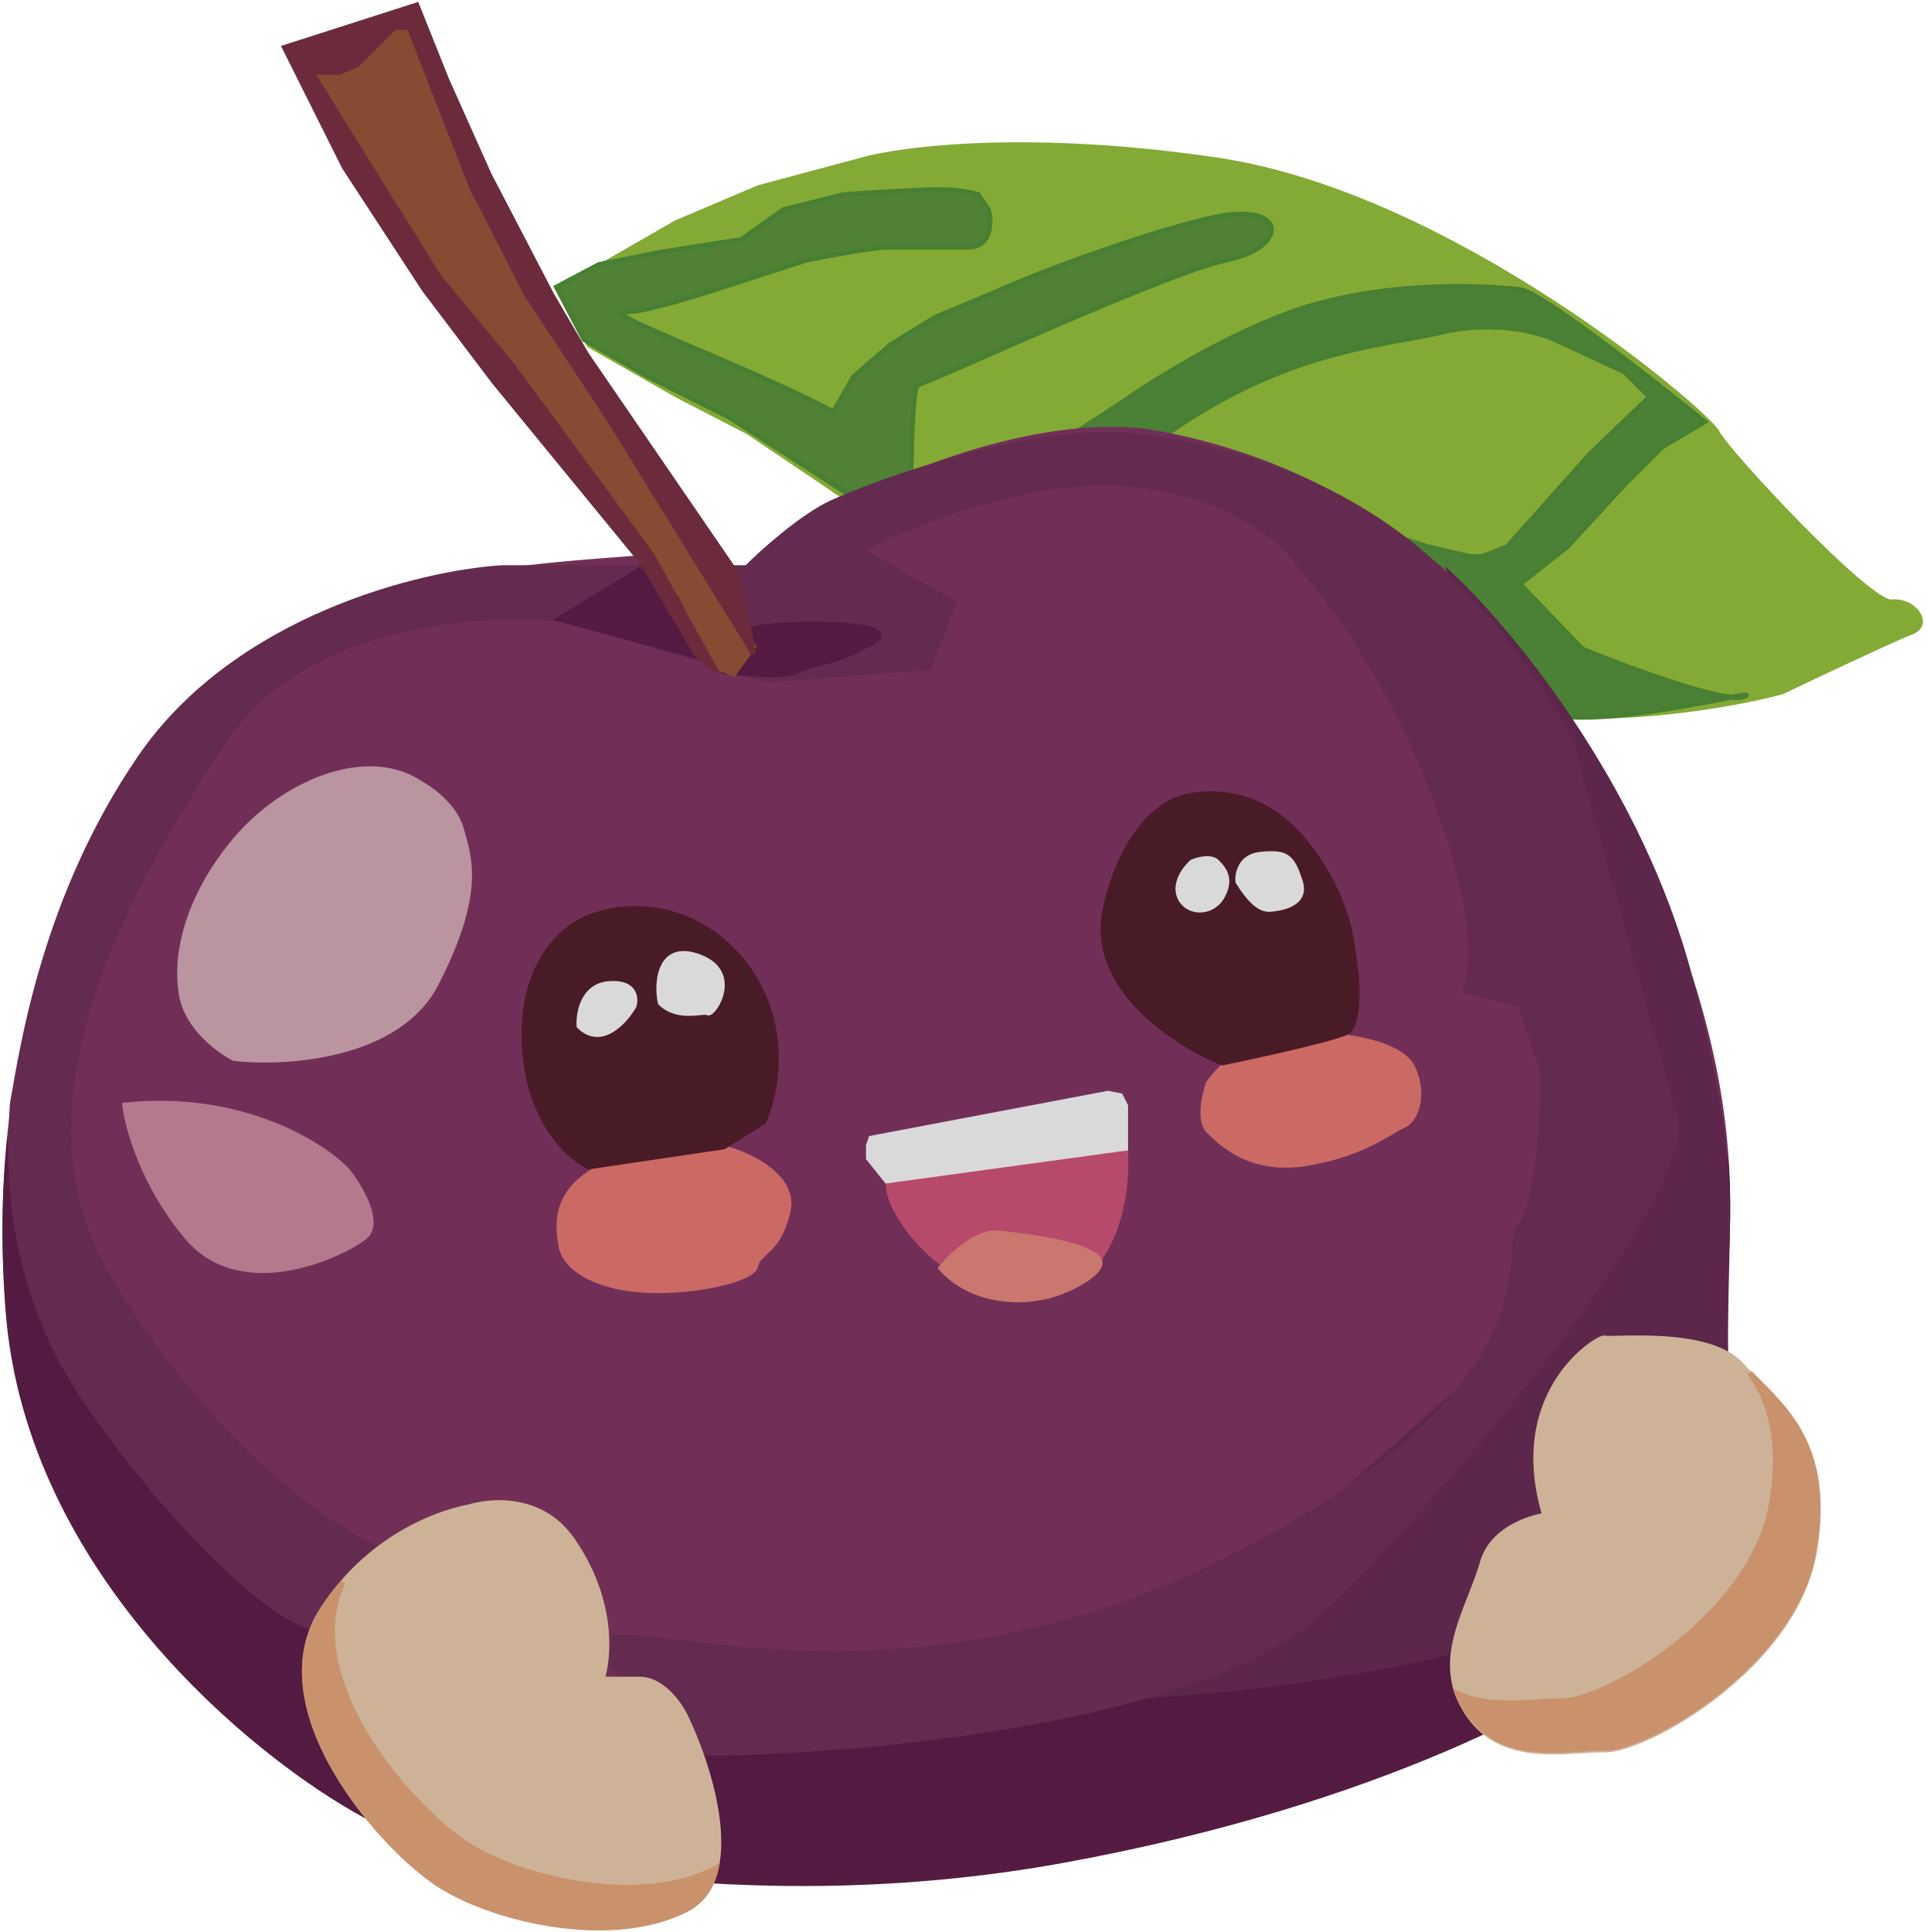
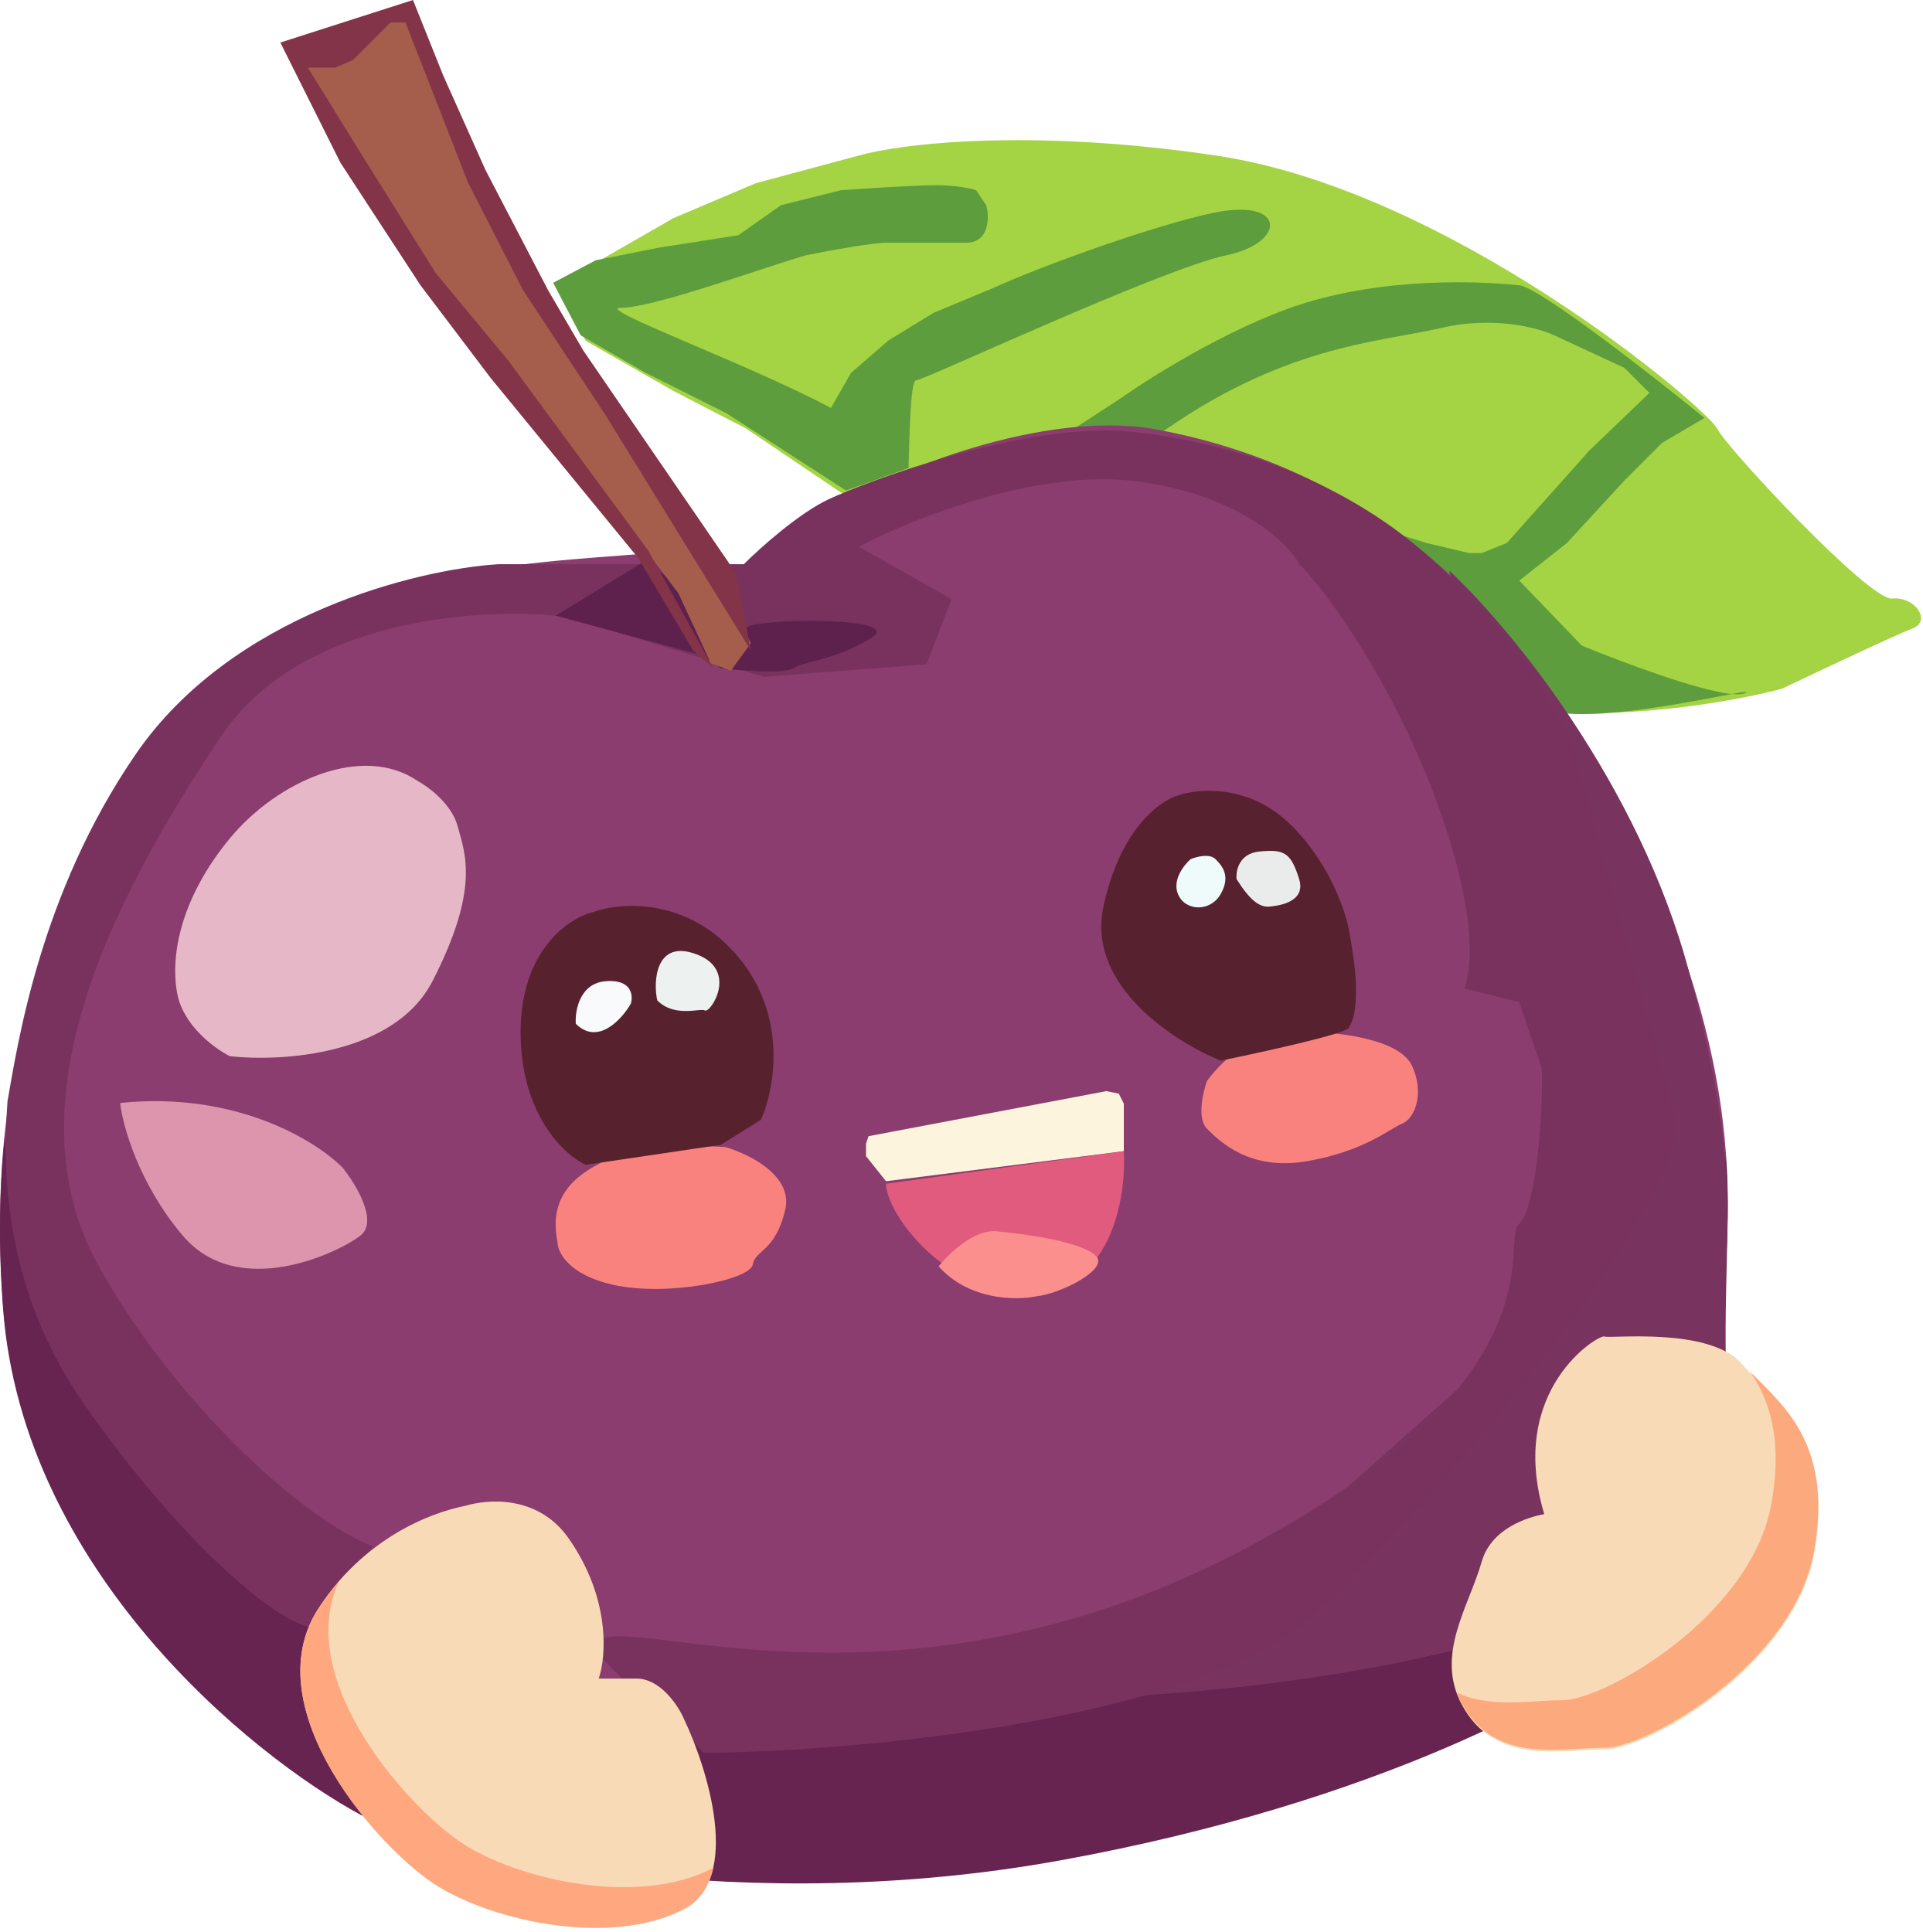
- <svg xmlns="http://www.w3.org/2000/svg" width="386" height="387" viewBox="0 0 386 387" fill="none">
-   <path d="M135.5 44.592L112 58.092L118 69.092L135.5 79.092L150 86.592L170 100.092C208.667 113.759 290.7 141.492 309.5 143.092C328.3 144.692 349 140.759 357 138.592C364.333 135.092 379.8 127.792 383 126.592C387 125.092 383.5 120.092 379 120.592C374.5 121.092 346 90.592 344 86.592C342 82.592 291 39.092 244 32.092C206.4 26.492 180.667 29.759 172.5 32.092L152 37.592L135.5 44.592Z" fill="#83AA34" stroke="#83AA34" />
-   <path d="M120 53L111.5 57.5L117 68L130 75.5L146 83.5L170 99L182.5 94.5C182.667 89.333 182.8 77 184 77C185.5 77 233.151 54.677 246 52C258 49.5 258 40.5 243.5 43.5C232.08 45.863 209.333 54 199.5 58.5L187.5 63.5L178.5 69L171 75.5L167 82.5C150 73.5 119.633 62.5 125 62.5C131.5 62.5 151.833 55 162 52C166.167 51.167 175.2 49.5 178 49.5H194C198.8 49.5 198.667 44 198 42L196 39C195 38.667 192 38 188 38C184 38 173.667 38.667 169 39L157 42L148.5 48L132.5 50.5L120 53Z" fill="#508135" stroke="#497F32" />
-   <path d="M231.5 88.5L215 87L225 80.5C231.833 75.667 249.1 65 263.5 61C281.5 56 299.5 57.5 304.5 58C308.5 58.4 330.833 75.833 341.5 84.5L333 89.5L325.5 97L314 109.5L304.5 117L317 130C324.948 133.264 340.317 139.019 346.928 139.667C349.387 139.209 350.518 139.048 349.5 139.5C348.966 139.737 348.08 139.78 346.928 139.667C338.517 141.231 314.577 146.256 308 142C301.2 137.6 285.167 116.833 278 107L286 109.5L294.5 111.5H297L302 109.5L318.5 91L330.5 79.5L325.5 74.5L311.5 68C308.333 66.5 299.4 64.1 289 66.5C276 69.5 257 70 231.5 88.5Z" fill="#4A8136" />
-   <path d="M231.5 88.5L215 87L225 80.5C231.833 75.667 249.1 65 263.5 61C281.5 56 299.5 57.5 304.5 58C308.5 58.4 330.833 75.833 341.5 84.5L333 89.5L325.5 97L314 109.5L304.5 117L317 130C326.333 133.833 345.9 141.1 349.5 139.5C354 137.5 316.5 147.5 308 142C301.2 137.6 285.167 116.833 278 107L286 109.5L294.5 111.5H297L302 109.5L318.5 91L330.5 79.5L325.5 74.5L311.5 68C308.333 66.5 299.4 64.1 289 66.5C276 69.5 257 70 231.5 88.5Z" stroke="#497F32" />
-   <path d="M46.623 137.325C70.623 112.825 114.623 113.325 132.623 111.325C150.623 109.325 136.723 123.725 153.123 111.325C173.623 95.825 208.938 82.502 232.123 86.825C278.039 95.386 312.123 127.325 333.623 181.825C355.123 236.325 341.623 258.825 345.123 285.325C348.623 311.825 326.623 328.825 326.623 328.825C315.29 338.325 276.723 360.225 213.123 371.825C149.523 383.425 93.29 370.658 73.123 362.825C50.957 350.825 5.623 313.825 1.623 261.825C-3.377 196.825 22.623 161.825 46.623 137.325Z" fill="#712F58" stroke="#712F58" />
-   <path fill-rule="evenodd" clip-rule="evenodd" d="M1.978 228C0.851 238.508 0.652 250.005 1.623 262.635C5.623 314.635 50.957 351.635 73.123 363.635C93.29 371.469 149.523 384.235 213.123 372.635C276.723 361.035 315.29 339.135 326.623 329.635C326.623 329.635 348.623 312.635 345.123 286.135C344.521 281.578 344.422 277.139 344.562 272.635C340.037 289.077 327.247 298.961 327.247 298.961C315.913 308.461 277.347 330.361 213.747 341.961C150.147 353.561 93.913 340.794 73.747 332.961C51.58 320.961 6.247 283.961 2.247 231.961C2.144 230.628 2.055 229.308 1.978 228ZM345.762 232C346.402 240.579 346.137 248.082 345.689 255.009C344.726 247.314 345.177 239.939 345.762 232Z" fill="#531B41" />
-   <path d="M1.623 262.635L1.125 262.674L1.623 262.635ZM1.978 228L2.477 227.971L1.481 227.947L1.978 228ZM73.123 363.635L72.885 364.075L72.913 364.09L72.942 364.101L73.123 363.635ZM326.623 329.635L326.318 329.24L326.31 329.246L326.302 329.252L326.623 329.635ZM345.123 286.135L344.628 286.201L344.628 286.201L345.123 286.135ZM344.562 272.635L345.061 272.65L344.079 272.502L344.562 272.635ZM327.247 298.961L326.941 298.565L326.933 298.571L326.926 298.578L327.247 298.961ZM73.747 332.961L73.509 333.4L73.536 333.415L73.566 333.427L73.747 332.961ZM2.247 231.961L2.745 231.922L2.745 231.922L2.247 231.961ZM345.762 232L346.261 231.963L345.263 231.963L345.762 232ZM345.689 255.009L345.193 255.072L346.188 255.042L345.689 255.009ZM2.122 262.597C1.153 249.995 1.351 238.529 2.475 228.053L1.481 227.947C0.35 238.487 0.151 250.015 1.125 262.674L2.122 262.597ZM73.361 363.196C62.329 357.224 45.504 345.012 30.942 327.812C16.382 310.614 4.111 288.46 2.122 262.597L1.125 262.674C3.135 288.811 15.531 311.157 30.179 328.459C44.826 345.759 61.751 358.047 72.885 364.075L73.361 363.196ZM213.034 372.144C149.535 383.725 93.395 370.973 73.304 363.169L72.942 364.101C93.185 371.964 149.512 384.746 213.213 373.127L213.034 372.144ZM326.302 329.252C315.053 338.682 276.574 360.554 213.034 372.144L213.213 373.127C276.873 361.516 315.527 339.589 326.945 330.019L326.302 329.252ZM344.628 286.201C346.357 299.293 341.79 310.046 336.77 317.545C334.261 321.293 331.643 324.221 329.653 326.212C328.658 327.206 327.821 327.966 327.234 328.476C326.941 328.731 326.71 328.923 326.553 329.051C326.475 329.115 326.415 329.163 326.375 329.194C326.356 329.21 326.341 329.222 326.331 329.229C326.326 329.233 326.323 329.236 326.32 329.238C326.319 329.239 326.318 329.239 326.318 329.24C326.318 329.24 326.318 329.24 326.318 329.24C326.318 329.24 326.318 329.24 326.623 329.635C326.929 330.031 326.929 330.031 326.93 330.031C326.93 330.03 326.93 330.03 326.931 330.03C326.932 330.029 326.933 330.028 326.934 330.027C326.937 330.025 326.942 330.021 326.948 330.017C326.959 330.008 326.976 329.995 326.997 329.977C327.041 329.943 327.104 329.892 327.186 329.825C327.35 329.691 327.588 329.492 327.89 329.231C328.492 328.707 329.347 327.932 330.36 326.919C332.385 324.893 335.048 321.915 337.601 318.101C342.707 310.474 347.39 299.478 345.619 286.07L344.628 286.201ZM344.062 272.619C343.922 277.141 344.021 281.608 344.628 286.201L345.619 286.07C345.022 281.547 344.923 277.137 345.061 272.65L344.062 272.619ZM344.079 272.502C341.842 280.634 337.557 287.153 333.823 291.644C331.957 293.888 330.232 295.622 328.975 296.794C328.347 297.379 327.836 297.824 327.483 298.122C327.306 298.27 327.17 298.382 327.078 298.457C327.032 298.494 326.997 298.521 326.974 298.539C326.962 298.548 326.954 298.555 326.948 298.559C326.946 298.562 326.944 298.563 326.942 298.564C326.942 298.565 326.941 298.565 326.941 298.565C326.941 298.565 326.941 298.565 326.941 298.565C326.941 298.565 326.941 298.565 327.247 298.961C327.552 299.356 327.553 299.356 327.553 299.356C327.553 299.356 327.553 299.356 327.554 299.356C327.554 299.355 327.555 299.355 327.556 299.354C327.558 299.352 327.56 299.35 327.564 299.348C327.571 299.342 327.58 299.335 327.593 299.324C327.619 299.304 327.656 299.274 327.705 299.235C327.803 299.156 327.945 299.04 328.127 298.886C328.492 298.579 329.015 298.123 329.657 297.525C330.939 296.33 332.695 294.565 334.592 292.283C338.384 287.722 342.757 281.078 345.044 272.767L344.079 272.502ZM326.926 298.578C315.676 308.007 277.198 329.88 213.657 341.469L213.836 342.453C277.496 330.842 316.151 308.914 327.568 299.344L326.926 298.578ZM213.657 341.469C150.158 353.05 94.019 340.299 73.928 332.495L73.566 333.427C93.808 341.29 150.135 354.071 213.836 342.453L213.657 341.469ZM73.985 332.521C62.953 326.549 46.127 314.337 31.566 297.138C17.005 279.939 4.735 257.785 2.745 231.922L1.748 231.999C3.759 258.136 16.155 280.482 30.803 297.784C45.449 315.084 62.374 327.373 73.509 333.4L73.985 332.521ZM2.745 231.922C2.643 230.593 2.554 229.275 2.477 227.971L1.479 228.029C1.556 229.34 1.645 230.663 1.748 231.999L2.745 231.922ZM345.263 232.037C345.901 240.584 345.637 248.061 345.19 254.977L346.188 255.042C346.637 248.103 346.903 240.575 346.261 231.963L345.263 232.037ZM345.263 231.963C344.679 239.901 344.223 247.321 345.193 255.072L346.185 254.947C345.229 247.307 345.676 239.978 346.261 232.037L345.263 231.963Z" fill="#551C42" />
-   <path d="M338.5 195.5C328.5 157.5 302.333 126 290.5 115L316.5 220.5L308 264.5L223 340C265.167 338.333 348.9 326.1 346.5 290.5C343.5 246 351 243 338.5 195.5Z" fill="#5D264B" stroke="#5D264B" />
-   <path d="M264.585 322.723C241.385 344.723 172.918 350.89 141.585 351.223C130.585 339.39 113.4 329.2 123 328C135 326.5 187 344 250.5 310C314 276 300.5 249 304.5 245.5C307.7 242.7 309.333 224 309 214.5L304.5 201.223L293.5 198.5C297.167 188.667 291.385 167.023 282.585 148.223C273.785 129.423 264.252 117.39 260.585 113.723C258.252 109.39 248.585 100.023 228.585 97.223C208.585 94.423 182.918 104.723 172.585 110.223L191.085 120.723L186.085 133.723L153.585 136.223L114.085 124.223C97.751 122.223 61.085 124.223 45.085 148.223C25.085 178.223 2.085 220.223 20.585 253.723C35.385 280.523 60.833 304.167 75.5 310L62.5 326C53.833 323.667 34.785 306.023 17.585 281.223C0.385 256.423 1.833 231 2.5 221C4.5 209.833 8.885 179.723 28.085 151.723C47.285 123.723 84.418 114.723 100.585 113.723H149.585C152.752 110.557 160.585 103.523 166.585 100.723C174.085 97.223 206.085 85.223 226.585 87.223C247.085 89.223 270.585 97.223 288.085 113.723C302.085 126.923 311.585 142.223 314.585 148.223C320.252 168.723 332.385 212.523 335.585 223.723C339.585 237.723 293.585 295.223 264.585 322.723Z" fill="#632B50" stroke="#642B4F" />
-   <path d="M296.987 313.02C298.96 306.142 306.654 304.02 309.487 303.52C301.987 278.52 320.487 267.52 321.487 268.02C322.487 268.52 342.487 266.02 348.987 273.52C355.487 281.02 367.495 287.827 363.487 311.02C359.547 333.821 329.822 350.666 321.487 350.52C313.632 350.383 299.661 354.094 292.987 341.52C287.687 331.533 294.378 322.12 296.987 313.02Z" fill="#CEB297" stroke="#CEB297" />
-   <path fill-rule="evenodd" clip-rule="evenodd" d="M292 339.169C292.254 339.842 292.559 340.517 292.919 341.195C298.393 351.509 308.777 350.866 316.668 350.377C318.397 350.27 320.007 350.171 321.419 350.195C329.753 350.341 359.479 333.496 363.419 310.695C366.783 291.228 358.864 283.305 352.389 276.827C351.77 276.208 351.164 275.602 350.583 275C354.478 280.682 357.107 288.477 354.906 301.215C350.966 324.016 321.241 340.861 312.906 340.715C311.494 340.691 309.885 340.79 308.156 340.898C303.144 341.208 297.126 341.581 292 339.169Z" fill="#C9926C" />
-   <path d="M292.919 341.195L292.477 341.43L292.477 341.43L292.919 341.195ZM292 339.169L292.213 338.717L291.096 338.191L291.532 339.346L292 339.169ZM316.668 350.377L316.699 350.876L316.699 350.876L316.668 350.377ZM321.419 350.195L321.428 349.695L321.428 349.695L321.419 350.195ZM363.419 310.695L363.912 310.78L363.912 310.78L363.419 310.695ZM352.389 276.827L352.035 277.181L352.035 277.181L352.389 276.827ZM350.583 275L350.942 274.653L350.17 275.283L350.583 275ZM354.906 301.215L355.399 301.301L355.399 301.301L354.906 301.215ZM312.906 340.715L312.915 340.216L312.915 340.216L312.906 340.715ZM308.156 340.898L308.187 341.397L308.156 340.898ZM293.361 340.961C293.01 340.301 292.714 339.645 292.468 338.992L291.532 339.346C291.794 340.039 292.108 340.733 292.477 341.43L293.361 340.961ZM316.637 349.878C312.678 350.124 308.188 350.398 304.008 349.352C299.86 348.314 296.022 345.976 293.361 340.961L292.477 341.43C295.29 346.728 299.381 349.225 303.766 350.322C308.12 351.412 312.767 351.12 316.699 350.876L316.637 349.878ZM321.428 349.695C319.992 349.67 318.361 349.772 316.637 349.878L316.699 350.876C318.434 350.769 320.022 350.671 321.41 350.695L321.428 349.695ZM362.926 310.61C360.987 321.833 352.683 331.646 343.758 338.657C339.303 342.156 334.714 344.941 330.728 346.84C326.719 348.749 323.388 349.73 321.428 349.695L321.41 350.695C323.617 350.734 327.127 349.663 331.158 347.743C335.213 345.811 339.865 342.987 344.376 339.443C353.382 332.368 361.911 322.358 363.912 310.78L362.926 310.61ZM352.035 277.181C355.277 280.424 358.812 283.966 361.138 289.097C363.459 294.215 364.594 300.958 362.926 310.61L363.912 310.78C365.608 300.965 364.465 294.014 362.049 288.684C359.638 283.367 355.976 279.709 352.743 276.474L352.035 277.181ZM350.223 275.347C350.808 275.953 351.417 276.562 352.035 277.181L352.743 276.474C352.123 275.854 351.52 275.251 350.942 274.653L350.223 275.347ZM350.17 275.283C353.986 280.849 356.594 288.511 354.413 301.13L355.399 301.301C357.62 288.444 354.969 280.514 350.995 274.717L350.17 275.283ZM354.413 301.13C352.474 312.353 344.17 322.166 335.245 329.177C330.791 332.677 326.202 335.461 322.216 337.36C318.206 339.27 314.875 340.25 312.915 340.216L312.897 341.215C315.104 341.254 318.614 340.183 322.646 338.263C326.7 336.331 331.352 333.507 335.863 329.963C344.87 322.888 353.398 312.879 355.399 301.301L354.413 301.13ZM312.915 340.216C311.479 340.19 309.848 340.292 308.125 340.399L308.187 341.397C309.921 341.289 311.509 341.191 312.897 341.215L312.915 340.216ZM308.125 340.399C303.087 340.711 297.204 341.064 292.213 338.717L291.787 339.621C297.049 342.097 303.2 341.705 308.187 341.397L308.125 340.399Z" fill="#C9926C" />
-   <path d="M64.602 322.363C73.458 308.739 86.326 303.332 94.068 301.821C98.204 300.585 108.406 299.511 114.602 308.363C123.002 320.363 122.102 332.03 120.602 336.363H128.102C132.902 336.363 136.436 341.696 137.602 344.363C142.436 354.53 149.202 376.363 137.602 382.363C123.102 389.863 100.102 384.863 88.602 377.863C77.102 370.863 51.602 342.363 64.602 322.363Z" fill="#CEB297" />
-   <path d="M97.602 301.363C90.936 301.696 75.002 306.363 64.602 322.363C51.602 342.363 77.102 370.863 88.602 377.863C100.102 384.863 123.102 389.863 137.602 382.363C149.202 376.363 142.436 354.53 137.602 344.363C136.436 341.696 132.902 336.363 128.102 336.363C123.302 336.363 121.102 336.363 120.602 336.363C122.102 332.03 123.002 320.363 114.602 308.363C104.102 293.363 82.102 306.863 97.602 301.363Z" stroke="#CEB297" />
-   <path fill-rule="evenodd" clip-rule="evenodd" d="M68.712 317C67.275 318.653 65.896 320.468 64.602 322.458C51.602 342.458 77.102 370.958 88.602 377.958C100.102 384.958 123.102 389.958 137.602 382.458C140.892 380.757 142.704 377.782 143.503 374.161C143.405 374.216 143.306 374.269 143.205 374.321C128.705 381.821 105.705 376.821 94.205 369.821C83.209 363.128 59.415 336.78 68.712 317Z" fill="#C9926C" />
-   <path d="M64.602 322.458L65.022 322.731L64.602 322.458ZM68.712 317L69.164 317.213L68.334 316.672L68.712 317ZM88.602 377.958L88.862 377.531L88.862 377.531L88.602 377.958ZM137.602 382.458L137.373 382.014L137.373 382.014L137.602 382.458ZM143.503 374.161L143.991 374.269L144.23 373.185L143.26 373.724L143.503 374.161ZM143.205 374.321L142.975 373.877L142.975 373.877L143.205 374.321ZM94.205 369.821L94.465 369.394L94.465 369.394L94.205 369.821ZM65.022 322.731C66.302 320.76 67.668 318.964 69.089 317.328L68.334 316.672C66.883 318.342 65.49 320.176 64.183 322.186L65.022 322.731ZM88.862 377.531C83.191 374.079 73.996 365.267 67.846 354.829C61.686 344.376 58.682 332.483 65.022 322.731L64.183 322.186C57.523 332.433 60.769 344.79 66.984 355.337C73.208 365.899 82.514 374.837 88.342 378.385L88.862 377.531ZM137.373 382.014C130.249 385.698 120.991 386.33 112.043 385.15C103.1 383.97 94.544 380.989 88.862 377.531L88.342 378.385C94.161 381.927 102.855 384.946 111.912 386.141C120.964 387.336 130.455 386.718 137.832 382.902L137.373 382.014ZM143.015 374.054C142.239 377.571 140.496 380.398 137.373 382.014L137.832 382.902C141.287 381.115 143.17 377.993 143.991 374.269L143.015 374.054ZM143.26 373.724C143.166 373.776 143.071 373.827 142.975 373.877L143.435 374.765C143.54 374.711 143.643 374.655 143.746 374.598L143.26 373.724ZM142.975 373.877C135.852 377.561 126.593 378.194 117.645 377.013C108.702 375.833 100.146 372.852 94.465 369.394L93.945 370.248C99.763 373.79 108.457 376.809 117.514 378.004C126.566 379.199 136.058 378.581 143.435 374.765L142.975 373.877ZM94.465 369.394C89.043 366.094 80.399 357.894 74.273 348.054C68.137 338.198 64.628 326.864 69.164 317.213L68.259 316.787C63.499 326.916 67.239 338.646 73.424 348.583C79.62 358.535 88.371 366.855 93.945 370.248L94.465 369.394Z" fill="#C9926C" />
-   <path d="M37.5 247.864C28.7 237.464 25.5 225.864 25 221.364C48.2 218.964 64.333 229.03 69.5 234.364C72.167 237.697 76.6 245.064 73 247.864C68.5 251.364 48.5 260.864 37.5 247.864Z" fill="#B27A8C" stroke="#B27A8C" />
-   <path d="M123.368 257.669C114.568 255.669 112.368 251.169 112.368 249.169C110.368 239.169 116.868 235.169 123.368 232.169C128.568 229.769 140.535 229.836 145.868 230.169C150.535 231.502 159.468 235.869 157.868 242.669C155.868 251.169 151.868 250.669 151.368 253.669C150.868 256.669 134.368 260.169 123.368 257.669Z" fill="#CB6965" stroke="#CB6965" />
-   <path d="M105 207.222C105 223.622 113.667 231.722 118 233.722L145 229.722L153 224.722C155.667 218.889 158.5 204.222 148.5 192.222C138.5 180.222 125 181.222 119.5 183.222C114.667 184.389 105 190.822 105 207.222Z" fill="#491B26" stroke="#491B26" />
-   <path d="M122.017 197.034C116.817 197.434 115.851 202.867 116.017 205.534C120.417 209.934 125.184 204.701 127.017 201.534C127.517 199.867 127.217 196.634 122.017 197.034Z" fill="#D9D9D9" stroke="#D9D9D9" />
-   <path d="M139.302 191.379C131.933 189.166 131.469 197.212 132.302 200.879C135.802 204.379 140.96 202.34 141.802 202.879C142.902 203.583 149.002 194.291 139.302 191.379Z" fill="#D9D9D9" stroke="#D9D9D9" />
-   <path d="M258.604 207C251.004 207 244.438 213.667 242.104 217C241.271 219.333 240.104 224.5 242.104 226.5C244.604 229 250.604 235 262.104 233C273.604 231 278.604 226.5 281.104 225.5C283.604 224.5 285.604 219.5 283.104 214C280.604 208.5 268.104 207 258.604 207Z" fill="#CB6965" stroke="#CB6965" />
-   <path d="M221.385 182.404C218.185 198.004 235.718 209.237 244.885 212.904C253.052 211.237 269.585 207.604 270.385 206.404C271.385 204.904 271.885 202.904 271.885 198.404C271.885 194.804 270.885 188.904 270.385 186.404C269.552 182.237 265.885 172.104 257.885 164.904C249.885 157.704 240.218 158.571 236.385 159.904C232.718 160.904 224.585 166.804 221.385 182.404Z" fill="#491B26" stroke="#491B26" />
-   <path d="M236.329 179.663C235.129 176.863 237.496 173.829 238.829 172.663C239.996 172.163 242.629 171.463 243.829 172.663C245.329 174.163 246.829 176.163 244.829 179.663C242.829 183.163 237.829 183.163 236.329 179.663Z" fill="#D9D9D9" stroke="#D9D9D9" />
-   <path d="M252.523 171.137C248.523 171.537 247.856 174.97 248.023 176.637C250.523 180.637 252.531 182.317 254.523 182.137L254.534 182.136C255.848 182.017 262.018 181.459 260.523 176.637C258.867 171.298 257.523 170.637 252.523 171.137Z" fill="#D9D9D9" stroke="#D9D9D9" />
-   <path d="M92.404 166.014C91.204 161.614 86.571 158.18 84.404 157.014C73.404 149.514 56.404 157.014 46.904 168.514C37.404 180.014 34.904 191.514 36.404 199.514C37.604 205.914 43.904 210.514 46.904 212.014C57.237 213.18 79.804 211.814 87.404 197.014C96.904 178.514 93.904 171.514 92.404 166.014Z" fill="#BA949F" stroke="#BA949F" />
-   <path d="M225.5 231L178 237L174 232V229.5L174.5 228L222 219L224.5 219.5L225.5 221.5V231Z" fill="#D9D9D9" stroke="#D9D9D9" />
-   <path d="M225.5 231L178 237.5C178 244 192 262 209.5 259C223.5 256.6 226 239.333 225.5 231Z" fill="#B74A6B" stroke="#B74A6B" />
-   <path d="M200 247C195.6 246.6 190.5 251.5 188.5 254C194.5 260.8 204 260.833 208 260C212.684 259.552 222.471 254.658 220 252C217.255 249.048 205.5 247.5 200 247Z" fill="#C9776F" stroke="#C9776F" />
-   <path d="M112 124L130 113C136.5 118.167 149.6 128.1 150 126.5C150.5 124.5 182.5 124 175 128.5C167.5 133 162 133 159.5 134.5C157.5 135.7 149 135 145 134.5L141.5 132L112 124Z" fill="#551A41" stroke="#551A41" />
-   <path d="M147 135L151 129.5L135 99.5L120.5 78L105 53.5L96.5 36L83 2L75.5 5.5L63 10.5H60.5L61.5 15.5L65.5 21.5L79 42.5L95.5 68.5L117.5 94.5L136.5 119.5L143 133.5L147 135Z" fill="#854B33" stroke="#854B33" />
-   <path d="M117.5 71L148 115.5L151 131L122 84L105.5 59L94.5 37.5L82 5.5H79L71.5 13L68 14.5H62.5L73 31.5L88 55.5L102.5 73L130.5 111L143.5 134.5L139.5 131L128.5 112.5L99 76.5L85 58L69 33.5L57 9.5L83.5 1L89.5 16L98 35L110.5 59L117.5 71Z" fill="#6B2B3C" stroke="#6B2B3C" />
+ <svg xmlns="http://www.w3.org/2000/svg" width="384" height="386" viewBox="0 0 384 386" fill="none">
+   <path d="M134.5 43.592L111 57.092L117 68.092L134.5 78.092L149 85.592L169 99.092C207.667 112.759 289.7 140.492 308.5 142.092C327.3 143.692 348 139.759 356 137.592C363.333 134.092 378.8 126.792 382 125.592C386 124.092 382.5 119.092 378 119.592C373.5 120.092 345 89.592 343 85.592C341 81.592 290 38.092 243 31.092C205.4 25.492 179.667 28.759 171.5 31.092L151 36.592L134.5 43.592Z" fill="#A4D443" />
+   <path d="M119 52L110.5 56.5L116 67L129 74.5L145 82.5L169 98L181.5 93.5C181.667 88.333 181.8 76 183 76C184.5 76 232.151 53.677 245 51C257 48.5 257 39.5 242.5 42.5C231.08 44.863 208.333 53 198.5 57.5L186.5 62.5L177.5 68L170 74.5L166 81.5C149 72.5 118.633 61.5 124 61.5C130.5 61.5 150.833 54 161 51C165.167 50.167 174.2 48.5 177 48.5H193C197.8 48.5 197.667 43 197 41L195 38C194 37.667 191 37 187 37C183 37 172.667 37.667 168 38L156 41L147.5 47L131.5 49.5L119 52Z" fill="#5E9D3E" />
+   <path d="M230.5 87.5L214 86L224 79.5C230.833 74.667 248.1 64 262.5 60C280.5 55 298.5 56.5 303.5 57C307.5 57.4 329.833 74.833 340.5 83.5L332 88.5L324.5 96L313 108.5L303.5 116L316 129C323.948 132.264 339.317 138.019 345.928 138.667C348.387 138.209 349.518 138.048 348.5 138.5C347.966 138.737 347.08 138.78 345.928 138.667C337.517 140.231 313.577 145.256 307 141C300.2 136.6 284.167 115.833 277 106L285 108.5L293.5 110.5H296L301 108.5L317.5 90L329.5 78.5L324.5 73.5L310.5 67C307.333 65.5 298.4 63.1 288 65.5C275 68.5 256 69 230.5 87.5Z" fill="#5D9D3E" />
+   <path d="M45.623 136.325C69.623 111.825 113.623 112.325 131.623 110.325C149.623 108.325 135.723 122.725 152.123 110.325C172.623 94.825 207.938 81.502 231.123 85.825C277.039 94.386 311.123 126.325 332.623 180.825C354.123 235.325 340.623 257.825 344.123 284.325C347.623 310.825 325.623 327.825 325.623 327.825C314.29 337.325 275.723 359.225 212.123 370.825C148.523 382.425 92.29 369.658 72.123 361.825C49.957 349.825 4.623 312.825 0.623 260.825C-4.377 195.825 21.623 160.825 45.623 136.325Z" fill="#8A3D6E" />
+   <path fill-rule="evenodd" clip-rule="evenodd" d="M0.978 227C-0.149 237.508 -0.348 249.005 0.623 261.635C4.623 313.635 49.957 350.635 72.123 362.635C92.29 370.469 148.523 383.235 212.123 371.635C275.723 360.035 314.29 338.135 325.623 328.635C325.623 328.635 347.623 311.635 344.123 285.135C343.521 280.578 343.422 276.139 343.562 271.635C339.037 288.077 326.247 297.961 326.247 297.961C314.913 307.461 276.347 329.361 212.747 340.961C149.147 352.561 92.913 339.794 72.747 331.961C50.58 319.961 5.247 282.961 1.247 230.961C1.144 229.628 1.055 228.308 0.978 227ZM344.762 231C345.402 239.579 345.137 247.082 344.689 254.009C343.726 246.314 344.177 238.939 344.762 231Z" fill="#672451" />
+   <path d="M337.5 194.5C327.5 156.5 301.333 125 289.5 114L315.5 219.5L307 263.5L222 339C264.167 337.333 347.9 325.1 345.5 289.5C342.5 245 350 242 337.5 194.5Z" fill="#79335F" />
+   <path d="M263.585 321.723C240.385 343.723 171.918 349.89 140.585 350.223C129.585 338.39 112.4 328.2 122 327C134 325.5 186 343 249.5 309C313 275 299.5 248 303.5 244.5C306.7 241.7 308.333 223 308 213.5L303.5 200.223L292.5 197.5C296.167 187.667 290.385 166.023 281.585 147.223C272.785 128.423 263.252 116.39 259.585 112.723C257.252 108.39 247.585 99.023 227.585 96.223C207.585 93.423 181.918 103.723 171.585 109.223L190.085 119.723L185.085 132.723L152.585 135.223L113.085 123.223C96.751 121.223 60.085 123.223 44.085 147.223C24.085 177.223 1.085 219.223 19.585 252.723C34.385 279.523 59.833 303.167 74.5 309L61.5 325C52.833 322.667 33.785 305.023 16.585 280.223C-0.615 255.423 0.833 230 1.5 220C3.5 208.833 7.885 178.723 27.085 150.723C46.285 122.723 83.418 113.723 99.585 112.723H148.585C151.752 109.557 159.585 102.523 165.585 99.723C173.085 96.223 205.085 84.223 225.585 86.223C246.085 88.223 269.585 96.223 287.085 112.723C301.085 125.923 310.585 141.223 313.585 147.223C319.252 167.723 331.385 211.523 334.585 222.723C338.585 236.723 292.585 294.223 263.585 321.723Z" fill="#79325E" />
+   <path d="M295.987 312.02C297.96 305.142 305.654 303.02 308.487 302.52C300.987 277.52 319.487 266.52 320.487 267.02C321.487 267.52 341.487 265.02 347.987 272.52C354.487 280.02 366.495 286.827 362.487 310.02C358.547 332.821 328.822 349.666 320.487 349.52C312.632 349.383 298.661 353.094 291.987 340.52C286.687 330.533 293.378 321.12 295.987 312.02Z" fill="#F8DAB6" />
+   <path fill-rule="evenodd" clip-rule="evenodd" d="M291 338.169C291.254 338.842 291.559 339.517 291.919 340.195C297.393 350.509 307.777 349.866 315.668 349.377C317.397 349.27 319.007 349.171 320.419 349.195C328.753 349.341 358.479 332.496 362.419 309.695C365.783 290.228 357.864 282.305 351.389 275.827C350.77 275.208 350.164 274.602 349.583 274C353.478 279.682 356.107 287.477 353.906 300.215C349.966 323.016 320.241 339.861 311.906 339.715C310.494 339.691 308.885 339.79 307.156 339.898C302.144 340.208 296.126 340.581 291 338.169Z" fill="#FCA97E" />
+   <path d="M63.602 321.363C72.458 307.739 85.326 302.332 93.068 300.821C97.204 299.585 107.406 298.511 113.602 307.363C122.002 319.363 121.102 331.03 119.602 335.363H127.102C131.902 335.363 135.436 340.696 136.602 343.363C141.436 353.53 148.202 375.363 136.602 381.363C122.102 388.863 99.102 383.863 87.602 376.863C76.102 369.863 50.602 341.363 63.602 321.363Z" fill="#F8DAB6" />
+   <path fill-rule="evenodd" clip-rule="evenodd" d="M67.712 316C66.275 317.653 64.896 319.468 63.602 321.458C50.602 341.458 76.102 369.958 87.602 376.958C99.102 383.958 122.102 388.958 136.602 381.458C139.892 379.757 141.704 376.782 142.503 373.161C142.405 373.216 142.306 373.269 142.205 373.321C127.705 380.821 104.705 375.821 93.205 368.821C82.209 362.128 58.415 335.78 67.712 316Z" fill="#FFA77F" />
+   <path d="M36.5 246.864C27.7 236.464 24.5 224.864 24 220.364C47.2 217.964 63.333 228.03 68.5 233.364C71.167 236.697 75.6 244.064 72 246.864C67.5 250.364 47.5 259.864 36.5 246.864Z" fill="#DC95AD" />
+   <path d="M122.368 256.669C113.568 254.669 111.368 250.169 111.368 248.169C109.368 238.169 115.868 234.169 122.368 231.169C127.568 228.769 139.535 228.836 144.868 229.169C149.535 230.502 158.468 234.869 156.868 241.669C154.868 250.169 150.868 249.669 150.368 252.669C149.868 255.669 133.368 259.169 122.368 256.669Z" fill="#F9827E" />
+   <path d="M104 206.222C104 222.622 112.667 230.722 117 232.722L144 228.722L152 223.722C154.667 217.889 157.5 203.222 147.5 191.222C137.5 179.222 124 180.222 118.5 182.222C113.667 183.389 104 189.822 104 206.222Z" fill="#58212E" />
+   <path d="M121.017 196.034C115.817 196.434 114.851 201.867 115.017 204.534C119.417 208.934 124.184 203.701 126.017 200.534C126.517 198.867 126.217 195.634 121.017 196.034Z" fill="#F9FAFB" />
+   <path d="M138.302 190.379C130.933 188.166 130.469 196.212 131.302 199.879C134.802 203.379 139.96 201.34 140.802 201.879C141.902 202.583 148.002 193.291 138.302 190.379Z" fill="#EDF2F0" />
+   <path d="M257.604 206C250.004 206 243.438 212.667 241.104 216C240.271 218.333 239.104 223.5 241.104 225.5C243.604 228 249.604 234 261.104 232C272.604 230 277.604 225.5 280.104 224.5C282.604 223.5 284.604 218.5 282.104 213C279.604 207.5 267.104 206 257.604 206Z" fill="#F9827E" />
+   <path d="M220.385 181.404C217.185 197.004 234.718 208.237 243.885 211.904C252.052 210.237 268.585 206.604 269.385 205.404C270.385 203.904 270.885 201.904 270.885 197.404C270.885 193.804 269.885 187.904 269.385 185.404C268.552 181.237 264.885 171.104 256.885 163.904C248.885 156.704 239.218 157.571 235.385 158.904C231.718 159.904 223.585 165.804 220.385 181.404Z" fill="#58212F" />
+   <path d="M235.329 178.663C234.129 175.863 236.496 172.829 237.829 171.663C238.996 171.163 241.629 170.463 242.829 171.663C244.329 173.163 245.829 175.163 243.829 178.663C241.829 182.163 236.829 182.163 235.329 178.663Z" fill="#EFFAFA" />
+   <path d="M251.523 170.137C247.523 170.537 246.856 173.97 247.023 175.637C249.523 179.637 251.531 181.317 253.523 181.137L253.534 181.136C254.848 181.017 261.018 180.459 259.523 175.637C257.867 170.298 256.523 169.637 251.523 170.137Z" fill="#EAECEB" />
+   <path d="M91.404 165.014C90.204 160.614 85.571 157.18 83.404 156.014C72.404 148.514 55.404 156.014 45.904 167.514C36.404 179.014 33.904 190.514 35.404 198.514C36.604 204.914 42.904 209.514 45.904 211.014C56.237 212.18 78.804 210.814 86.404 196.014C95.904 177.514 92.904 170.514 91.404 165.014Z" fill="#E6B7C7" />
+   <path d="M224.5 230L177 236L173 231V228.5L173.5 227L221 218L223.5 218.5L224.5 220.5V230Z" fill="#FDF4DD" />
+   <path d="M224.5 230L177 236.5C177 243 191 261 208.5 258C222.5 255.6 225 238.333 224.5 230Z" fill="#E05B7E" />
+   <path d="M199 246C194.6 245.6 189.5 250.5 187.5 253C193.5 259.8 203 259.833 207 259C211.684 258.552 221.471 253.658 219 251C216.255 248.048 204.5 246.5 199 246Z" fill="#FA8F8E" />
+   <path d="M111 123L129 112C135.5 117.167 148.6 127.1 149 125.5C149.5 123.5 181.5 123 174 127.5C166.5 132 161 132 158.5 133.5C156.5 134.7 148 134 144 133.5L140.5 131L111 123Z" fill="#5E214D" />
+   <path d="M146 134L150 128.5L134 98.5L119.5 77L104 52.5L95.5 35L82 1L74.5 4.5L62 9.5H59.5L60.5 14.5L64.5 20.5L78 41.5L94.5 67.5L116.5 93.5L135.5 118.5L142 132.5L146 134Z" fill="#A55E4C" />
+   <path d="M116.5 70L147 114.5L150 130L121 83L104.5 58L93.5 36.5L81 4.5H78L70.5 12L67 13.5H61.5L72 30.5L87 54.5L101.5 72L129.5 110L142.5 133.5L138.5 130L127.5 111.5L98 75.5L84 57L68 32.5L56 8.5L82.5 0L88.5 15L97 34L109.5 58L116.5 70Z" fill="#833449" />
</svg>
